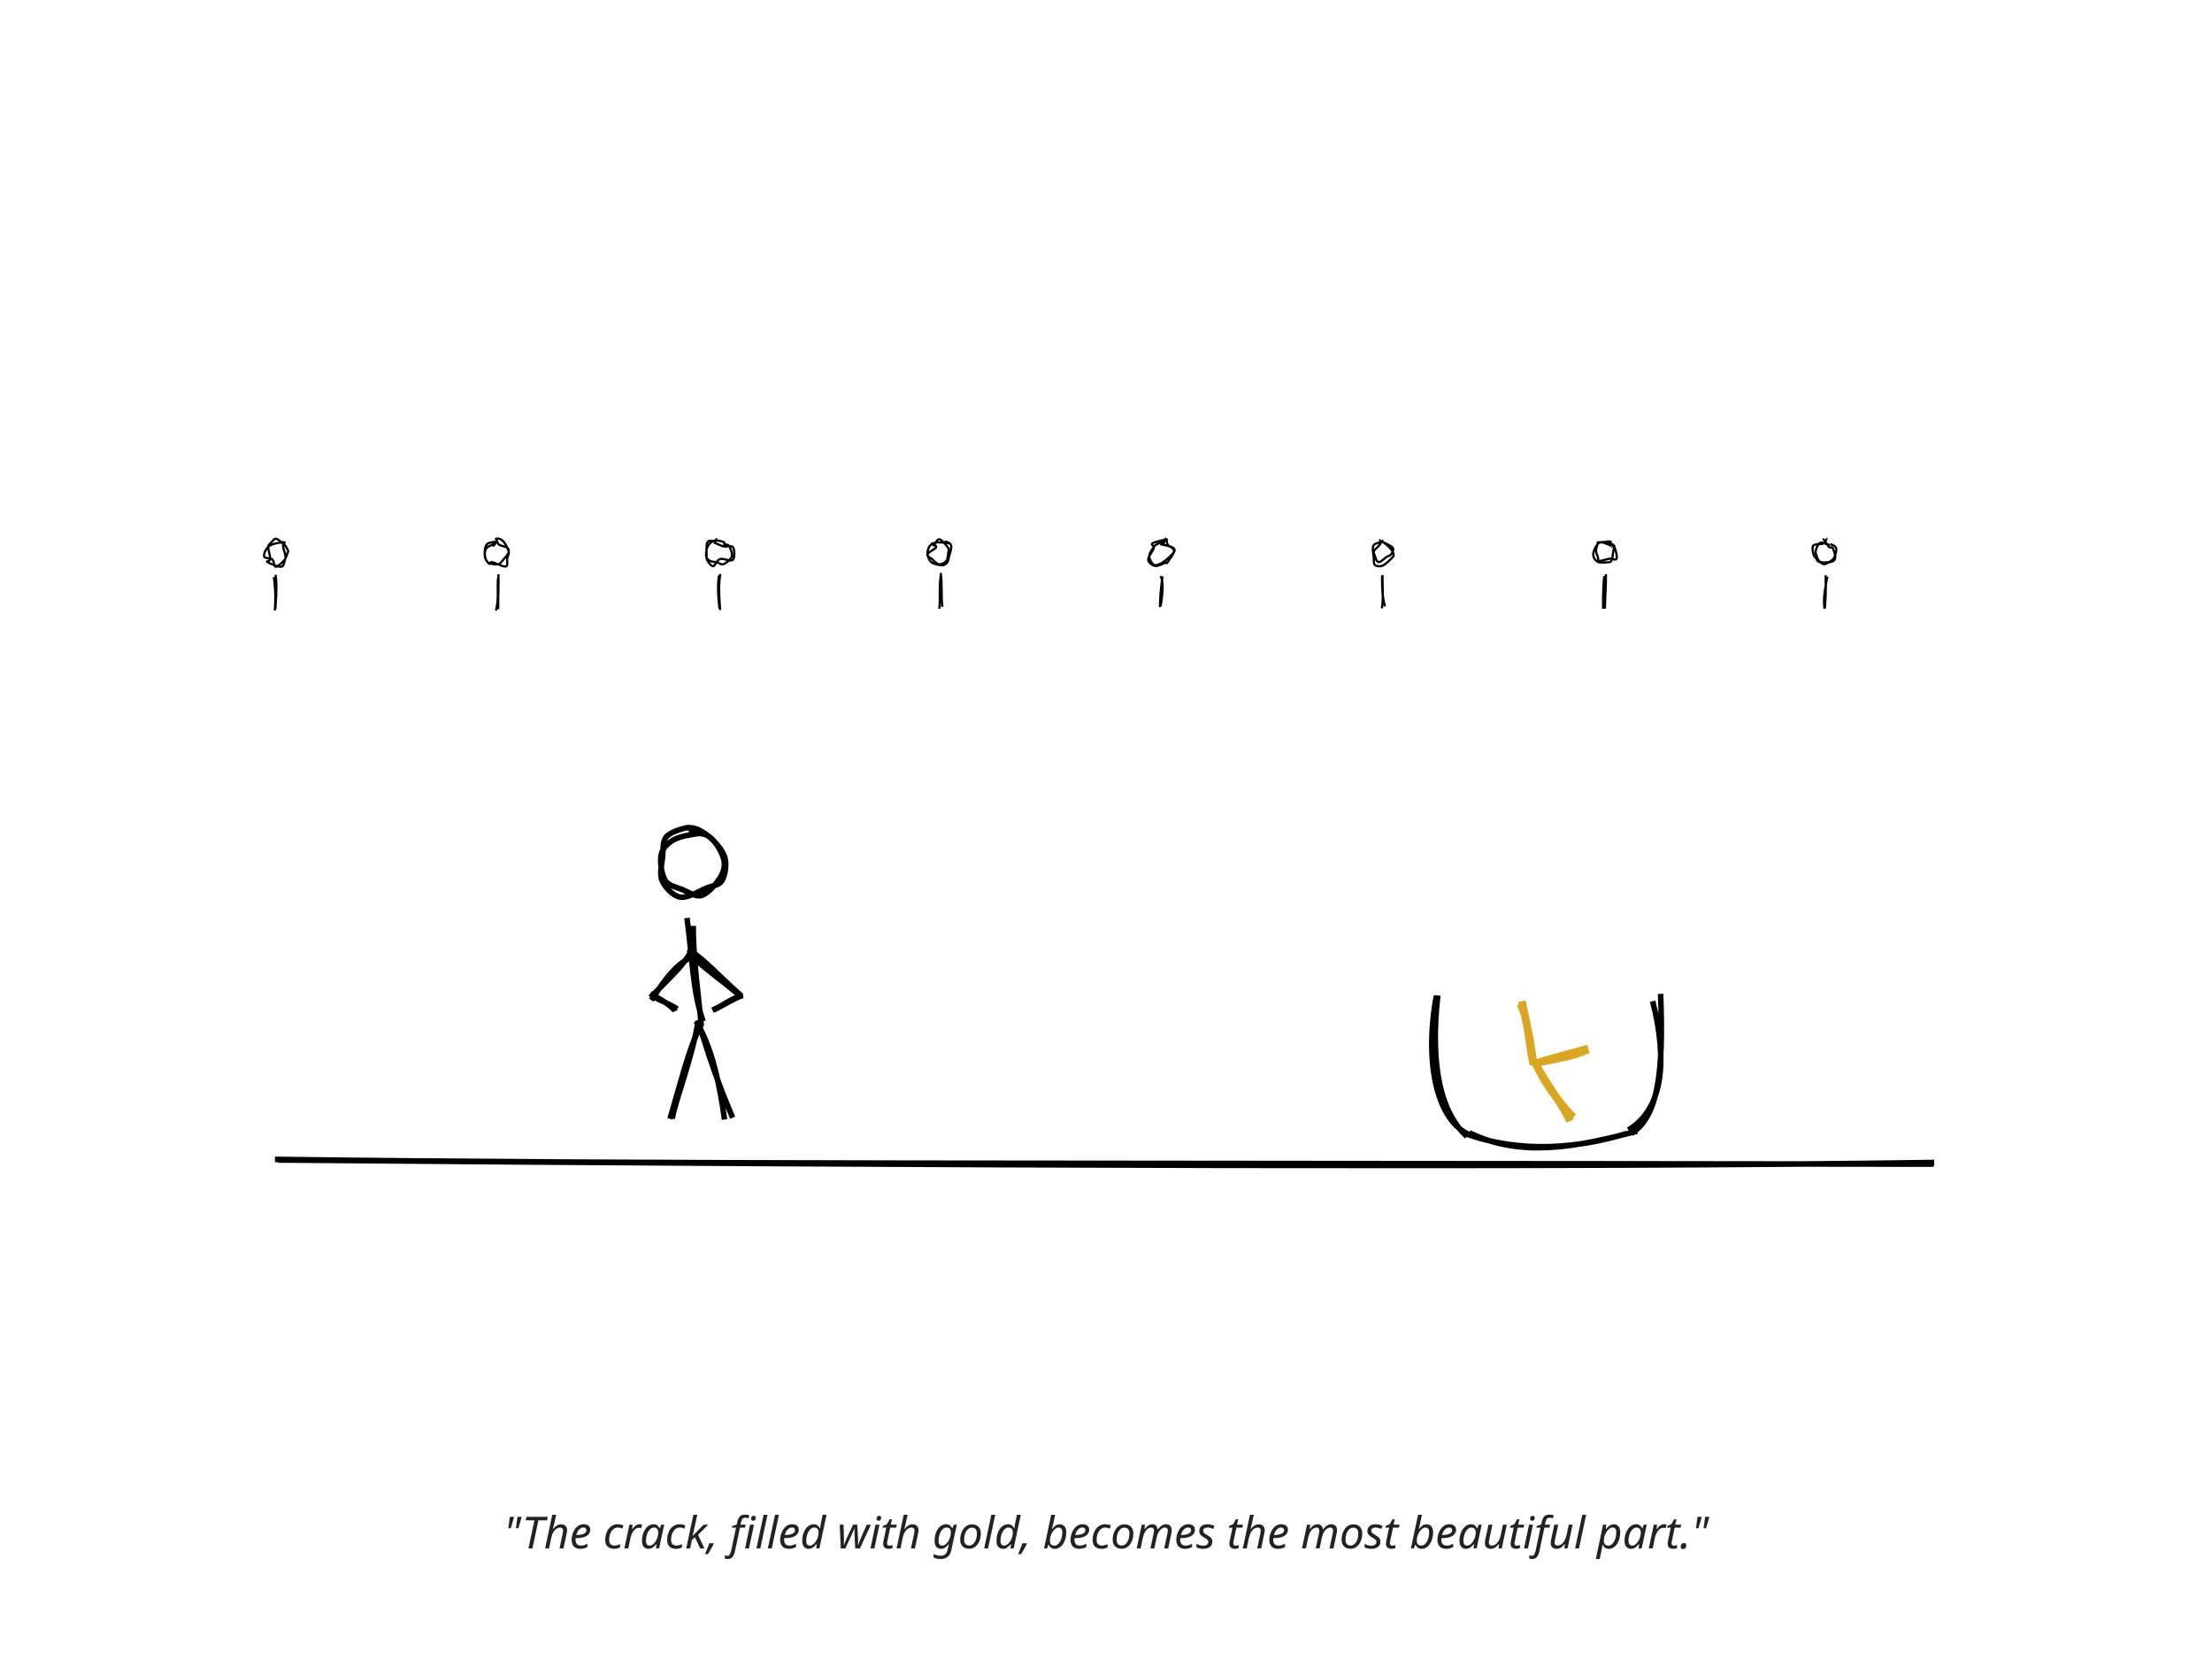
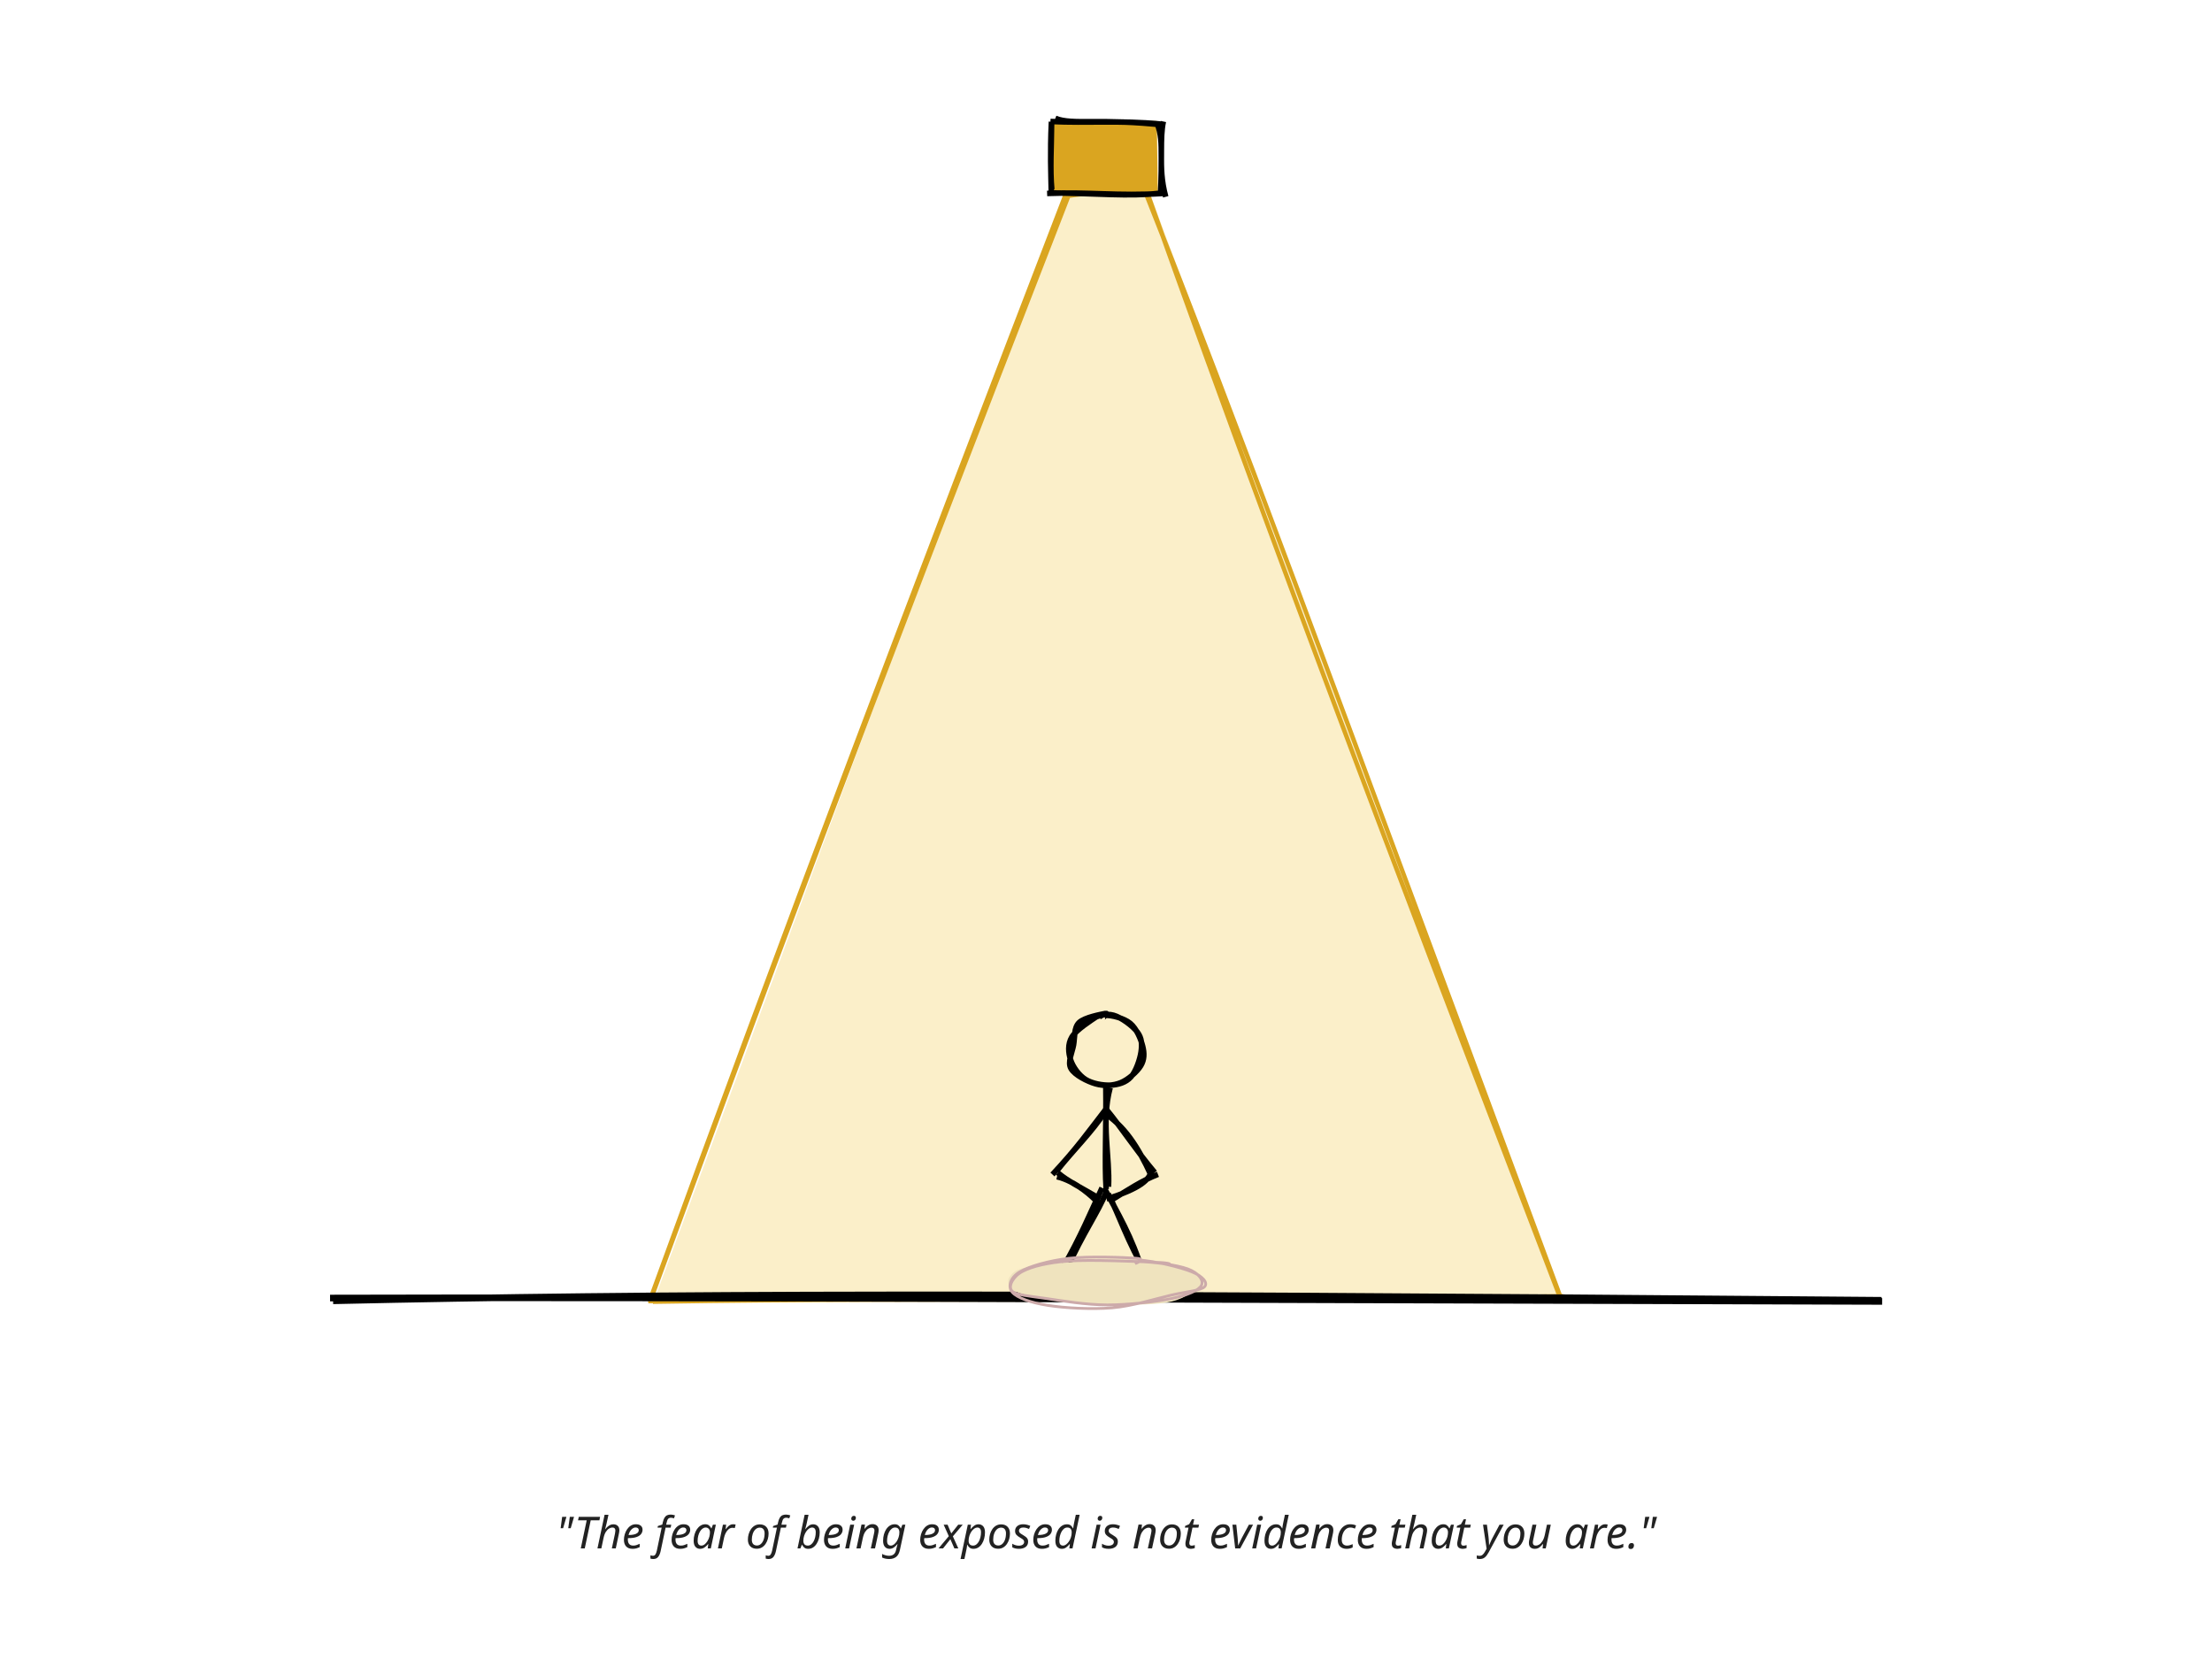
<svg xmlns="http://www.w3.org/2000/svg" width="800" height="600" viewBox="0 0 800 600">
  <rect width="800" height="600" fill="#FFFFFF" />
  <g>
-     <path d="M99.44 419.298 C236.364 421.1, 373.995 420.579, 699.325 421.027 M100.506 419.531 C338.46 421.618, 576.534 422.31, 699.54 420.417" stroke="#000000" stroke-width="2" fill="none" />
+     <path d="M385.02 69.449 L416.033 70.347 L564.411 469.006 L236.811 469.615" stroke="none" stroke-width="0" fill="#FBEFC9" fill-rule="evenodd" />
+     <path d="M386.511 70.827 C398.356 68.923, 404.772 70.057, 412.39 69.844 M386.861 70.149 C397.271 70.214, 407.27 68.941, 414.868 69.77 M415.093 70.18 C470.771 226.992, 531.861 384.317, 564.775 470.681 M414.541 70.231 C447.381 153.047, 477.821 235.953, 564.674 469.921 M565.38 468.809 C453.02 471.046, 343.23 469.005, 236.137 470.769 M565.499 469.979 C493.388 467.994, 420.514 468.061, 234.438 470.569 M235.013 470.887 C272.799 367.952, 310.815 264.984, 386.744 69.969 M235.313 469.521 C282.162 340.632, 331.551 210.322, 385.432 70.297" stroke="#DAA520" stroke-width="1.6" fill="none" />
  </g>
  <g>
-     <path d="M243.198 304.16 C243.198 304.16, 243.198 304.16, 243.198 304.16 M243.198 304.16 C243.198 304.16, 243.198 304.16, 243.198 304.16 M242.718 319.317 C245.197 314.324, 250.58 308.389, 252.263 304.551 M240.792 317.942 C245.654 313.481, 251.344 306.674, 254.537 304.132 M247.299 321.443 C250.712 318.396, 253.843 314.496, 262.986 307.377 M248.061 322.937 C252.226 319.364, 255.429 314.575, 261.446 306.963" stroke="none" stroke-width="1" fill="none" />
-     <path d="M250.123 300.919 C252.521 300.901, 255.198 301.423, 257.14 303.084 C259.083 304.745, 261.237 308.479, 261.779 310.886 C262.32 313.293, 261.714 315.369, 260.388 317.526 C259.062 319.683, 256.071 323.12, 253.825 323.827 C251.579 324.535, 249.12 322.678, 246.91 321.768 C244.699 320.859, 241.862 320.463, 240.561 318.371 C239.26 316.279, 238.613 311.645, 239.105 309.217 C239.596 306.788, 241.37 305.08, 243.512 303.799 C245.654 302.518, 249.997 301.84, 251.955 301.532 C253.913 301.223, 255.35 301.995, 255.26 301.948 M248.63 299.485 C250.969 298.863, 253.895 300.576, 256.143 302.335 C258.39 304.094, 261.284 307.359, 262.117 310.041 C262.951 312.723, 262.221 316.578, 261.144 318.426 C260.067 320.274, 258.172 320.124, 255.655 321.129 C253.137 322.135, 248.737 324.894, 246.039 324.457 C243.341 324.02, 240.532 320.915, 239.466 318.507 C238.4 316.099, 239.377 312.669, 239.645 310.01 C239.913 307.351, 239.497 304.343, 241.073 302.555 C242.648 300.767, 247.612 299.373, 249.098 299.282 C250.584 299.192, 249.983 301.836, 249.987 302.012" stroke="#000000" stroke-width="2" fill="none" />
+     <path d="M380.989 44.141 L418.383 43.756 L418.75 70.574 L379.397 69.827" stroke="none" stroke-width="0" fill="#DAA520" />
+     <path d="M381.673 42.787 C387.867 45.357, 398.449 42.661, 421.33 45.276 M379.903 43.936 C393.496 44.569, 405.051 43.484, 419.601 44.847 M418.445 44.556 C421.596 52.175, 418.397 59.446, 421.6 71.18 M420.744 43.938 C419.452 49.957, 420.476 57.573, 419.661 70.821 M420.395 69.979 C404.416 70.958, 393.679 69.361, 378.7 69.96 M419.27 69.899 C408.188 71.162, 396.598 69.873, 379.575 69.777 M380.4 68.507 C379.713 61.298, 380.271 52.86, 380.322 44.938 M380.215 69.61 C380.089 62.414, 379.747 55.568, 380.263 44.011" stroke="#000000" stroke-width="2" fill="none" />
  </g>
  <g>
-     <path d="M248.457 332.013 C250.531 347.861, 250.554 358.784, 254.3 369.387 M250.718 334.843 C250.662 347.476, 252.961 362.355, 253.568 370.51" stroke="#000000" stroke-width="2" fill="none" />
+     <path d="M119.369 469.459 C253.415 469.102, 386.716 469.887, 680.702 470.672 M120.469 470.451 C237.59 467.843, 354.204 467.447, 680.46 470.27" stroke="#000000" stroke-width="2.4" fill="none" />
  </g>
  <g>
-     <path d="M252.503 369.2 C250.364 382.781, 243.853 398.987, 243.158 404.581 M253.832 370.091 C249.584 378.057, 247.755 385.899, 242.317 404.645" stroke="#000000" stroke-width="2" fill="none" />
+     <path d="M387.477 375.254 C387.477 375.254, 387.477 375.254, 387.477 375.254 M387.477 375.254 C387.477 375.254, 387.477 375.254, 387.477 375.254 M387.034 385.906 C391.41 381.836, 396.482 375.962, 402.937 370.404 M389.043 385.644 C394.152 378.59, 399.829 372.221, 404.228 369.417 M394.812 392.133 C401.995 384.274, 407.49 378.964, 411.933 372.244 M394.865 391.034 C401.218 384.495, 406.602 377.051, 409.713 372.753 M404.271 392.237 C406.929 391.078, 406.9 388.672, 412.602 382.506 M404.001 392.294 C406.291 390.536, 408.132 387.765, 411.922 383.941" stroke="none" stroke-width="1" fill="none" />
+     <path d="M394.773 368.637 C397.211 367.228, 399.98 366.411, 402.738 367.178 C405.497 367.946, 409.665 371.035, 411.323 373.242 C412.98 375.449, 413.074 377.705, 412.683 380.42 C412.293 383.134, 410.811 387.524, 408.981 389.529 C407.152 391.535, 404.435 392.31, 401.704 392.454 C398.974 392.598, 395.014 391.918, 392.597 390.394 C390.181 388.87, 388.028 385.872, 387.206 383.313 C386.384 380.753, 386.085 377.652, 387.665 375.038 C389.246 372.425, 394.809 368.892, 396.69 367.631 C398.571 366.369, 399.04 367.275, 398.949 367.469 M399.594 367.213 C402.147 367.106, 406.466 368.232, 408.745 370.094 C411.024 371.956, 412.627 375.83, 413.266 378.386 C413.905 380.942, 413.906 383.231, 412.577 385.43 C411.247 387.63, 408.008 390.49, 405.287 391.582 C402.566 392.674, 399.241 392.834, 396.249 391.98 C393.258 391.126, 388.667 388.807, 387.338 386.458 C386.008 384.109, 387.785 380.657, 388.272 377.886 C388.759 375.115, 388.343 371.722, 390.259 369.832 C392.174 367.941, 398.333 366.817, 399.766 366.541 C401.199 366.265, 398.764 368.017, 398.855 368.178" stroke="#000000" stroke-width="2" fill="none" />
  </g>
  <g>
-     <path d="M251.735 369.313 C257.582 378.873, 260.355 392.592, 262.029 404.901 M252.431 369.215 C256.095 380.76, 259.07 390.445, 264.985 404.245" stroke="#000000" stroke-width="2" fill="none" />
+     <path d="M401.496 393.377 C398.165 405.744, 401.477 418.678, 400.898 429.189 M399.936 393.021 C400.143 407.581, 399.423 420.708, 400.062 430.081" stroke="#000000" stroke-width="2" fill="none" />
  </g>
  <g>
-     <path d="M251.051 345.803 C245.152 348.005, 241.082 353.236, 235.575 361.748 M249.93 344.048 C246.97 349.43, 242.928 352.88, 235.274 360.702" stroke="#000000" stroke-width="2" fill="none" />
+     <path d="M398.575 429.592 C395.048 437.146, 390.405 448.235, 384.515 458.229 M400.246 430.829 C396.928 438.902, 391.836 445.62, 385.755 459.128" stroke="#000000" stroke-width="2" fill="none" />
  </g>
  <g>
-     <path d="M235.187 359.388 C239.395 361.532, 243.442 364.232, 244.124 365.729 M235.522 360.073 C239.156 362.062, 242.632 363.284, 244.926 364.927" stroke="#000000" stroke-width="2" fill="none" />
+     <path d="M400.779 431.752 C404.905 439.665, 407.494 448.612, 414.96 461.289 M399.375 429.677 C404.015 438.366, 409.635 447.677, 413.26 460.189" stroke="#000000" stroke-width="2" fill="none" />
  </g>
  <g>
-     <path d="M248.862 343.239 C255.29 347.479, 258.807 351.893, 267.688 359.792 M249.505 345.139 C254.431 349.923, 259.42 353.311, 267.9 360.304" stroke="#000000" stroke-width="2" fill="none" />
+     <path d="M400.417 400.564 C393.617 409.352, 389.467 415.317, 380.628 424.775 M399.863 401.792 C394.984 409.396, 388.221 415.813, 382.171 423.507" stroke="#000000" stroke-width="2" fill="none" />
  </g>
  <g>
-     <path d="M268.77 360.077 C265.04 360.613, 261.7 363.635, 257.651 365.328 M267.902 360.263 C265.726 361.09, 264.017 362.18, 258.144 365.288" stroke="#000000" stroke-width="2" fill="none" />
+     <path d="M382.272 425.579 C389.213 427.235, 395.316 432.952, 397.17 435.076 M382.549 424.119 C386.288 427.349, 391.362 429.662, 397.914 433.605" stroke="#000000" stroke-width="2" fill="none" />
  </g>
  <g>
-     <path d="M96.738 198.045 C96.738 198.045, 96.738 198.045, 96.738 198.045 M96.738 198.045 C96.738 198.045, 96.738 198.045, 96.738 198.045 M97.79 202.758 C97.919 200.224, 98.696 198.917, 102.599 195.758 M96.88 202.624 C98.678 199.904, 100.603 198.268, 102.223 195.985 M99.562 203.52 C101.113 201.593, 102.625 200.078, 103.836 198.763 M99.732 203.503 C100.886 202.276, 101.545 201.72, 103.686 198.936" stroke="none" stroke-width="0.4" fill="none" />
-     <path d="M101.948 195.945 C102.624 196.133, 102.288 197.436, 102.494 198.254 C102.7 199.073, 103.114 200.148, 103.183 200.855 C103.253 201.562, 103.488 201.807, 102.911 202.498 C102.335 203.188, 100.455 205.019, 99.726 204.996 C98.997 204.974, 99.224 202.969, 98.536 202.365 C97.848 201.762, 95.952 202.034, 95.598 201.376 C95.244 200.719, 95.88 199.186, 96.411 198.421 C96.943 197.655, 97.718 197.167, 98.789 196.781 C99.861 196.396, 102.28 196.097, 102.84 196.106 C103.401 196.115, 102.199 196.752, 102.153 196.836 M102.301 196.365 C103.079 196.855, 103.774 198.359, 104.082 198.898 C104.389 199.438, 104.302 199.058, 104.145 199.602 C103.989 200.146, 103.543 201.267, 103.145 202.162 C102.746 203.057, 102.828 204.788, 101.754 204.972 C100.68 205.155, 97.369 203.72, 96.702 203.262 C96.034 202.804, 97.698 203.127, 97.75 202.224 C97.803 201.321, 96.975 198.827, 97.016 197.845 C97.056 196.863, 97.539 196.836, 97.993 196.332 C98.447 195.829, 99.104 194.825, 99.74 194.824 C100.375 194.823, 101.577 195.858, 101.804 196.326" stroke="#000000" stroke-width="0.8" fill="none" />
+     <path d="M398.689 402.035 C406.762 407.203, 411.526 414.689, 416.328 425.104 M400.17 401.267 C406.272 408.734, 410.909 416.094, 417.627 424.054" stroke="#000000" stroke-width="2" fill="none" />
  </g>
  <g>
-     <path d="M99.062 208.692 C99.278 211.59, 99.861 213.166, 99.403 220.767 M99.647 207.892 C100.054 210.434, 100.095 213.631, 99.6 220.188" stroke="#000000" stroke-width="0.8" fill="none" />
+     <path d="M416.575 422.883 C415.957 426.758, 412.199 429.865, 400.206 433.65 M418.792 424.712 C412.848 427.05, 407.96 430.362, 402.18 433.893" stroke="#000000" stroke-width="2" fill="none" />
  </g>
  <g>
-     <path d="M176.057 198.094 C176.057 198.094, 176.057 198.094, 176.057 198.094 M176.057 198.094 C176.057 198.094, 176.057 198.094, 176.057 198.094 M176.916 202.085 C177.046 200.626, 178.967 199.86, 181.544 197.57 M176.215 202.249 C177.41 201.308, 178.37 199.679, 180.852 197.31 M179.38 204.206 C180.203 201.871, 182.883 199.242, 184.479 198.206 M179.303 203.591 C180.767 201.83, 182.375 199.297, 183.577 198.385" stroke="none" stroke-width="0.4" fill="none" />
-     <path d="M179.104 195.147 C179.837 195.09, 179.742 196.477, 180.482 196.978 C181.222 197.478, 182.981 197.65, 183.545 198.149 C184.11 198.648, 184.129 199.258, 183.871 199.972 C183.614 200.686, 182.626 201.745, 182.001 202.43 C181.376 203.116, 181.018 203.908, 180.12 204.084 C179.222 204.261, 177.393 203.959, 176.612 203.489 C175.83 203.019, 175.555 202.125, 175.431 201.262 C175.307 200.399, 175.264 199.104, 175.868 198.312 C176.471 197.52, 178.464 196.915, 179.053 196.509 C179.642 196.103, 179.444 195.937, 179.401 195.874 M179.09 194.992 C179.949 194.501, 181.009 194.863, 181.819 195.589 C182.629 196.316, 183.679 198.297, 183.952 199.352 C184.224 200.406, 183.622 200.996, 183.453 201.917 C183.283 202.839, 183.833 204.646, 182.932 204.881 C182.031 205.116, 179.055 203.501, 178.045 203.329 C177.035 203.157, 177.32 204.203, 176.87 203.847 C176.421 203.491, 175.491 202.341, 175.346 201.192 C175.201 200.044, 175.336 197.822, 175.998 196.956 C176.659 196.089, 178.913 195.919, 179.316 195.995 C179.718 196.071, 178.314 197.524, 178.413 197.41" stroke="#000000" stroke-width="0.8" fill="none" />
+     <path d="M389.151 456.162 C395.643 455.264, 405.056 454.966, 412.021 455.693 C418.985 456.42, 427.195 458.962, 430.936 460.525 C434.678 462.087, 435.93 463.406, 434.468 465.066 C433.006 466.726, 428.113 469.295, 422.162 470.483 C416.211 471.671, 406.306 472.418, 398.763 472.195 C391.22 471.973, 382.538 470.449, 376.905 469.147 C371.273 467.845, 365.975 466.082, 364.968 464.383 C363.961 462.684, 365.136 460.303, 370.863 458.954 C376.59 457.605, 392.744 456.688, 399.331 456.289 C405.918 455.889, 410.381 456.615, 410.386 456.557 M386.666 456.543 C393.416 455.441, 404.269 454.969, 411.645 455.392 C419.02 455.815, 427.152 457.617, 430.919 459.079 C434.685 460.541, 435.431 462.228, 434.244 464.164 C433.058 466.101, 429.15 469.426, 423.798 470.697 C418.447 471.967, 409.566 471.898, 402.137 471.788 C394.707 471.678, 385.293 470.992, 379.222 470.037 C373.151 469.083, 367.578 467.851, 365.711 466.061 C363.844 464.272, 364.64 460.91, 368.021 459.3 C371.402 457.691, 383.264 457.024, 385.996 456.405 C388.727 455.785, 384.082 455.173, 384.41 455.586" stroke="none" stroke-width="0" fill="#EFE3BE" />
+     <path d="M410.795 456.214 C417.5 456.394, 425.55 457.455, 429.505 458.895 C433.461 460.334, 435.461 463.066, 434.528 464.85 C433.594 466.634, 429.573 468.419, 423.902 469.601 C418.232 470.783, 408.099 471.942, 400.505 471.943 C392.912 471.944, 384.105 470.466, 378.341 469.609 C372.576 468.752, 367.329 468.437, 365.918 466.801 C364.507 465.165, 366.409 461.584, 369.873 459.794 C373.338 458.005, 378.902 456.622, 386.707 456.066 C394.511 455.51, 410.628 456.238, 416.699 456.459 C422.77 456.68, 423.204 457.023, 423.133 457.39 M411.432 455.638 C418.304 456.139, 426.984 458.356, 431.026 459.97 C435.068 461.584, 436.91 463.922, 435.686 465.322 C434.462 466.722, 429.268 467.09, 423.683 468.37 C418.098 469.65, 409.649 472.381, 402.179 473.002 C394.709 473.624, 384.88 473.047, 378.862 472.1 C372.845 471.154, 367.749 469.339, 366.072 467.322 C364.395 465.304, 365.385 462.033, 368.799 459.994 C372.213 457.955, 379.529 455.909, 386.558 455.088 C393.586 454.267, 406.985 454.742, 410.971 455.068 C414.958 455.394, 410.697 456.898, 410.478 457.044" stroke="#caa" stroke-width="1" fill="none" />
  </g>
-   <g>
-     <path d="M180.248 208.556 C179.609 211.726, 180.61 216.196, 179.366 220.812 M180.262 207.68 C180.426 210.895, 180.137 213.709, 180.176 220.303" stroke="#000000" stroke-width="0.8" fill="none" />
-   </g>
-   <g>
-     <path d="M256.115 197.462 C256.115 197.462, 256.115 197.462, 256.115 197.462 M256.115 197.462 C256.115 197.462, 256.115 197.462, 256.115 197.462 M256.944 201.239 C258.062 199.899, 259.174 198.799, 260.433 197.747 M256.452 201.526 C257.439 199.831, 258.865 198.441, 260.608 197.206 M258.232 203.815 C260.452 201.551, 262.503 198.985, 264.158 198.407 M258.688 203.603 C260.711 201.182, 262.605 198.796, 264.115 197.348" stroke="none" stroke-width="0.4" fill="none" />
-     <path d="M261.602 197.097 C262.259 197.134, 263.049 196.65, 263.563 197.337 C264.076 198.025, 264.995 200.104, 264.68 201.222 C264.366 202.339, 262.574 203.685, 261.678 204.043 C260.781 204.4, 260.122 203.565, 259.303 203.367 C258.484 203.168, 257.413 203.206, 256.762 202.849 C256.111 202.493, 255.54 202.084, 255.396 201.228 C255.252 200.372, 255.425 198.658, 255.896 197.714 C256.368 196.769, 257.261 195.841, 258.227 195.559 C259.193 195.277, 261.102 195.764, 261.692 196.021 C262.281 196.278, 261.843 197.106, 261.763 197.1 M258.078 196.18 C258.718 196.323, 260.391 197.283, 261.565 197.576 C262.74 197.868, 264.549 197.114, 265.124 197.936 C265.699 198.758, 265.8 201.801, 265.015 202.508 C264.23 203.214, 261.587 201.802, 260.416 202.175 C259.244 202.548, 258.732 204.624, 257.987 204.747 C257.241 204.87, 256.349 203.518, 255.945 202.912 C255.54 202.307, 255.572 202.249, 255.559 201.112 C255.545 199.974, 255.316 196.998, 255.862 196.087 C256.407 195.177, 258.292 195.822, 258.833 195.65 C259.375 195.478, 258.937 194.774, 259.109 195.056" stroke="#000000" stroke-width="0.8" fill="none" />
-   </g>
-   <g>
-     <path d="M260.472 207.567 C259.86 212.28, 260.058 214.374, 260.431 220.655 M260.026 208.225 C259.546 211.342, 259.583 214.499, 260.19 220.056" stroke="#000000" stroke-width="0.8" fill="none" />
-   </g>
-   <g>
-     <path d="M336.521 197.132 C336.521 197.132, 336.521 197.132, 336.521 197.132 M336.521 197.132 C336.521 197.132, 336.521 197.132, 336.521 197.132 M336.577 201.62 C337.907 199.432, 339.155 198.326, 340.324 196.807 M336.64 201.12 C337.418 200.178, 338.351 199.215, 340.929 196.593 M338.664 204.835 C341.207 200.627, 343.312 197.89, 344.173 197.161 M338.837 203.753 C340.667 201.885, 342.78 199.123, 344.345 196.958" stroke="none" stroke-width="0.4" fill="none" />
-     <path d="M341.646 195.87 C342.461 195.853, 343.722 196.41, 343.99 197.304 C344.257 198.197, 343.502 200.195, 343.251 201.232 C343.001 202.269, 342.927 202.987, 342.488 203.525 C342.049 204.062, 341.568 204.494, 340.619 204.456 C339.67 204.418, 337.654 204.012, 336.794 203.297 C335.934 202.581, 335.533 201.156, 335.46 200.161 C335.386 199.166, 335.788 197.988, 336.351 197.327 C336.915 196.665, 337.766 196.341, 338.842 196.19 C339.917 196.04, 342.012 196.347, 342.803 196.425 C343.593 196.504, 343.883 196.653, 343.587 196.661 M337.346 197.484 C337.979 197.136, 338.824 194.935, 339.737 195.028 C340.651 195.122, 342.285 197.283, 342.828 198.044 C343.372 198.805, 343.103 198.779, 342.997 199.595 C342.891 200.411, 342.783 202.198, 342.192 202.94 C341.601 203.681, 340.337 204.198, 339.452 204.043 C338.567 203.887, 337.552 202.521, 336.88 202.004 C336.207 201.488, 335.574 201.303, 335.418 200.944 C335.262 200.586, 335.415 200.362, 335.942 199.851 C336.469 199.34, 338.381 198.453, 338.579 197.881 C338.778 197.309, 336.961 196.38, 337.131 196.419" stroke="#000000" stroke-width="0.8" fill="none" />
-   </g>
-   <g>
-     <path d="M340.242 207.206 C340.771 211.447, 340.332 214.671, 340.81 219.48 M340.232 208.293 C339.561 212.285, 340.148 216.653, 339.717 220.169" stroke="#000000" stroke-width="0.8" fill="none" />
-   </g>
-   <g>
-     <path d="M416.982 198.175 C416.982 198.175, 416.982 198.175, 416.982 198.175 M416.982 198.175 C416.982 198.175, 416.982 198.175, 416.982 198.175 M417.268 202.788 C418.145 200.711, 420.211 199.671, 420.77 197.851 M416.378 203.205 C418.073 201.057, 419.866 199.39, 421.27 197.618 M420.352 203.437 C421.428 202.5, 423.284 200.944, 423.709 199.517 M420.133 203.622 C421.559 202.417, 422.574 201.401, 424.261 199.027" stroke="none" stroke-width="0.4" fill="none" />
-     <path d="M419.617 196.768 C420.589 197.043, 422.505 197.346, 423.335 197.79 C424.166 198.234, 424.679 198.812, 424.601 199.43 C424.523 200.047, 423.606 200.8, 422.868 201.496 C422.13 202.193, 421.087 203.145, 420.172 203.609 C419.258 204.074, 418.137 204.692, 417.381 204.283 C416.625 203.875, 415.657 202.23, 415.636 201.161 C415.614 200.091, 416.775 198.59, 417.251 197.865 C417.727 197.141, 417.879 197.162, 418.493 196.813 C419.107 196.463, 420.599 195.686, 420.934 195.766 C421.27 195.847, 420.654 197.09, 420.507 197.295 M421.26 194.727 C422.149 194.875, 421.814 196.417, 422.406 197.122 C422.999 197.826, 424.848 197.906, 424.815 198.953 C424.782 200, 422.742 202.648, 422.207 203.402 C421.673 204.156, 422.346 203.265, 421.609 203.478 C420.873 203.691, 418.847 204.853, 417.787 204.679 C416.728 204.506, 415.339 203.498, 415.253 202.434 C415.166 201.371, 417.01 199.292, 417.267 198.3 C417.525 197.308, 416.002 197.014, 416.796 196.484 C417.59 195.954, 421.554 195.059, 422.03 195.119 C422.507 195.179, 419.66 196.363, 419.654 196.844" stroke="#000000" stroke-width="0.8" fill="none" />
-   </g>
-   <g>
-     <path d="M419.713 208.369 C420.575 209.6, 420.83 213.107, 419.764 219.195 M420.464 208.472 C420.003 211.298, 419.556 215.214, 419.524 219.562" stroke="#000000" stroke-width="0.8" fill="none" />
-   </g>
-   <g>
-     <path d="M496.758 197.298 C496.758 197.298, 496.758 197.298, 496.758 197.298 M496.758 197.298 C496.758 197.298, 496.758 197.298, 496.758 197.298 M496.509 201.512 C498.483 200.117, 500.455 198.08, 500.668 197.148 M497.277 201.617 C498.372 200.45, 499.398 198.817, 501.238 196.884 M497.337 205.473 C499.202 202.613, 500.086 202.438, 502.862 198.185 M497.715 205.178 C500.198 202.676, 501.719 200.372, 502.872 199.264" stroke="none" stroke-width="0.4" fill="none" />
-     <path d="M499.115 196.206 C499.708 195.887, 499.592 195.71, 500.227 196.085 C500.862 196.461, 502.29 197.722, 502.925 198.46 C503.559 199.198, 503.987 199.923, 504.034 200.513 C504.08 201.103, 503.883 201.318, 503.204 201.999 C502.525 202.681, 500.955 204.219, 499.96 204.602 C498.965 204.985, 497.756 204.781, 497.234 204.297 C496.712 203.813, 496.924 202.845, 496.828 201.697 C496.733 200.549, 496.247 198.35, 496.661 197.409 C497.075 196.468, 498.751 196.345, 499.314 196.054 C499.877 195.762, 500.009 195.448, 500.04 195.66 M498.842 195.503 C499.143 195.302, 498.67 195.339, 499.465 195.754 C500.259 196.168, 502.98 197.223, 503.608 197.989 C504.237 198.755, 503.622 199.756, 503.236 200.349 C502.851 200.942, 502.006 201.063, 501.297 201.546 C500.589 202.03, 499.554 203.06, 498.986 203.252 C498.417 203.444, 498.173 203.083, 497.884 202.698 C497.595 202.314, 497.417 201.501, 497.249 200.946 C497.082 200.391, 496.597 200.01, 496.88 199.367 C497.163 198.723, 498.496 197.72, 498.947 197.086 C499.397 196.452, 499.678 195.779, 499.582 195.564" stroke="#000000" stroke-width="0.8" fill="none" />
-   </g>
-   <g>
-     <path d="M499.825 208.432 C499.935 211.691, 499.642 214.758, 500.908 219.295 M499.995 207.948 C499.946 211.873, 500.42 216.018, 499.776 220.007" stroke="#000000" stroke-width="0.8" fill="none" />
-   </g>
-   <g>
-     <path d="M578.254 196.591 C578.254 196.591, 578.254 196.591, 578.254 196.591 M578.254 196.591 C578.254 196.591, 578.254 196.591, 578.254 196.591 M577.906 201.764 C578.6 201.112, 580.204 198.755, 581.202 197.481 M577.339 202.571 C578.466 200.667, 579.837 198.912, 581.681 196.975 M580.163 203.992 C581.172 202.505, 582.43 200.864, 584.049 199.301 M579.242 204.28 C580.69 202.748, 582.503 200.984, 584.305 198.754" stroke="none" stroke-width="0.4" fill="none" />
-     <path d="M581.195 196.185 C582.128 196.21, 583.34 196.825, 583.724 197.32 C584.108 197.816, 583.652 198.252, 583.498 199.158 C583.344 200.063, 583.185 202.049, 582.8 202.752 C582.415 203.455, 581.982 203.286, 581.189 203.375 C580.395 203.463, 578.839 203.59, 578.04 203.281 C577.24 202.973, 576.643 202.226, 576.39 201.523 C576.136 200.821, 576.156 199.949, 576.52 199.066 C576.883 198.183, 577.677 196.569, 578.572 196.226 C579.467 195.882, 581.177 196.759, 581.889 197.007 C582.602 197.255, 583.037 197.856, 582.848 197.715 M580.686 195.979 C581.443 196.425, 583.134 196.819, 583.796 197.837 C584.457 198.855, 584.936 201.381, 584.657 202.086 C584.379 202.79, 583.155 201.94, 582.124 202.066 C581.093 202.193, 579.174 202.941, 578.47 202.844 C577.765 202.747, 578.105 202.095, 577.898 201.484 C577.69 200.872, 577.229 200.01, 577.223 199.174 C577.217 198.337, 577.695 196.965, 577.859 196.463 C578.023 195.961, 577.427 196.257, 578.207 196.16 C578.987 196.063, 582.106 195.939, 582.54 195.881 C582.973 195.824, 580.829 195.909, 580.809 195.813" stroke="#000000" stroke-width="0.8" fill="none" />
-   </g>
-   <g>
-     <path d="M580.795 207.666 C580.881 210.946, 580.583 214.082, 580.429 220.105 M580.198 208.35 C579.951 210.718, 579.769 212.764, 579.76 220.183" stroke="#000000" stroke-width="0.8" fill="none" />
-   </g>
-   <g>
-     <path d="M658.405 196.039 C658.405 196.039, 658.405 196.039, 658.405 196.039 M658.405 196.039 C658.405 196.039, 658.405 196.039, 658.405 196.039 M657.866 201.926 C659.307 200.338, 659.497 199.259, 661.652 196.28 M657.717 201.876 C658.15 200.861, 659.545 199.737, 661.952 196.73 M660.053 203.763 C660.66 201.655, 662.118 200.901, 664 197.99 M659.461 203.743 C661.307 202.229, 662.276 200.624, 664.043 198.489" stroke="none" stroke-width="0.4" fill="none" />
-     <path d="M661.891 196.798 C662.708 197.032, 663.591 197.434, 663.934 197.944 C664.276 198.454, 664.115 199.142, 663.946 199.858 C663.776 200.574, 663.599 201.548, 662.916 202.241 C662.233 202.934, 660.704 203.935, 659.85 204.019 C658.995 204.102, 658.266 203.243, 657.79 202.741 C657.314 202.238, 657.18 201.587, 656.994 201.003 C656.807 200.418, 656.483 200.004, 656.669 199.233 C656.856 198.461, 657.405 196.774, 658.112 196.375 C658.819 195.977, 660.296 196.688, 660.909 196.841 C661.522 196.994, 661.58 197.35, 661.792 197.293 M659.161 195.088 C659.899 194.914, 660.877 197.285, 661.495 197.818 C662.112 198.35, 662.491 197.626, 662.863 198.282 C663.236 198.938, 663.822 200.936, 663.729 201.753 C663.636 202.569, 663.232 202.922, 662.306 203.18 C661.379 203.437, 659.077 203.49, 658.169 203.296 C657.261 203.103, 657.252 202.525, 656.859 202.019 C656.465 201.513, 655.971 201.059, 655.807 200.263 C655.642 199.467, 655.282 197.859, 655.871 197.245 C656.46 196.63, 658.557 196.978, 659.342 196.578 C660.127 196.177, 660.729 194.71, 660.579 194.839" stroke="#000000" stroke-width="0.8" fill="none" />
-   </g>
-   <g>
-     <path d="M660.884 208.57 C660.306 211.94, 659.318 215.372, 659.831 220.158 M660.262 208.072 C660.26 210.253, 660.512 213.686, 659.999 220.001" stroke="#000000" stroke-width="0.8" fill="none" />
-   </g>
-   <g>
-     <path d="M520 360 C517.035 386.468, 521.471 402.821, 530.554 411.012 M519.475 360.185 C515.061 384.454, 519.645 405.252, 531.439 410.384 M530 410 C549.738 417.199, 570.735 415.325, 588.202 409.986 M531.388 409.666 C550.345 418.913, 570.648 414.72, 592.101 409.1 M590 410 C599.626 403.712, 601.696 388.405, 600.575 359.452 M588.928 408.674 C601.152 401.293, 603.335 384.399, 597.707 362.1" stroke="#000000" stroke-width="2" fill="none" />
-   </g>
-   <g>
-     <path d="M549.812 363.066 C552.757 368.268, 552.879 377.314, 554.412 384.06 M550.401 362.116 C551.956 369.472, 553.724 376.894, 554.619 385.216 M555.629 384.893 C558.133 390.918, 563.161 397.92, 568.954 404.086 M555.3 384.574 C559.259 392.355, 565.025 399.151, 567.837 405.483" stroke="#DAA520" stroke-width="2.8" fill="none" />
-   </g>
-   <g>
-     <path d="M554.907 384.486 C559.019 383.258, 563.88 381.848, 574.313 379.047 M555.582 384.507 C562.414 383.339, 569.825 381.955, 574.522 379.677" stroke="#DAA520" stroke-width="2.4" fill="none" />
-   </g>
-   <text x="400" y="560" text-anchor="middle" font-family="sans-serif" font-size="16" fill="#222" font-style="italic">"The crack, filled with gold, becomes the most beautiful part."</text>
+   <text x="400" y="560" text-anchor="middle" font-family="sans-serif" font-size="16" fill="#222" font-style="italic">"The fear of being exposed is not evidence that you are."</text>
</svg>
